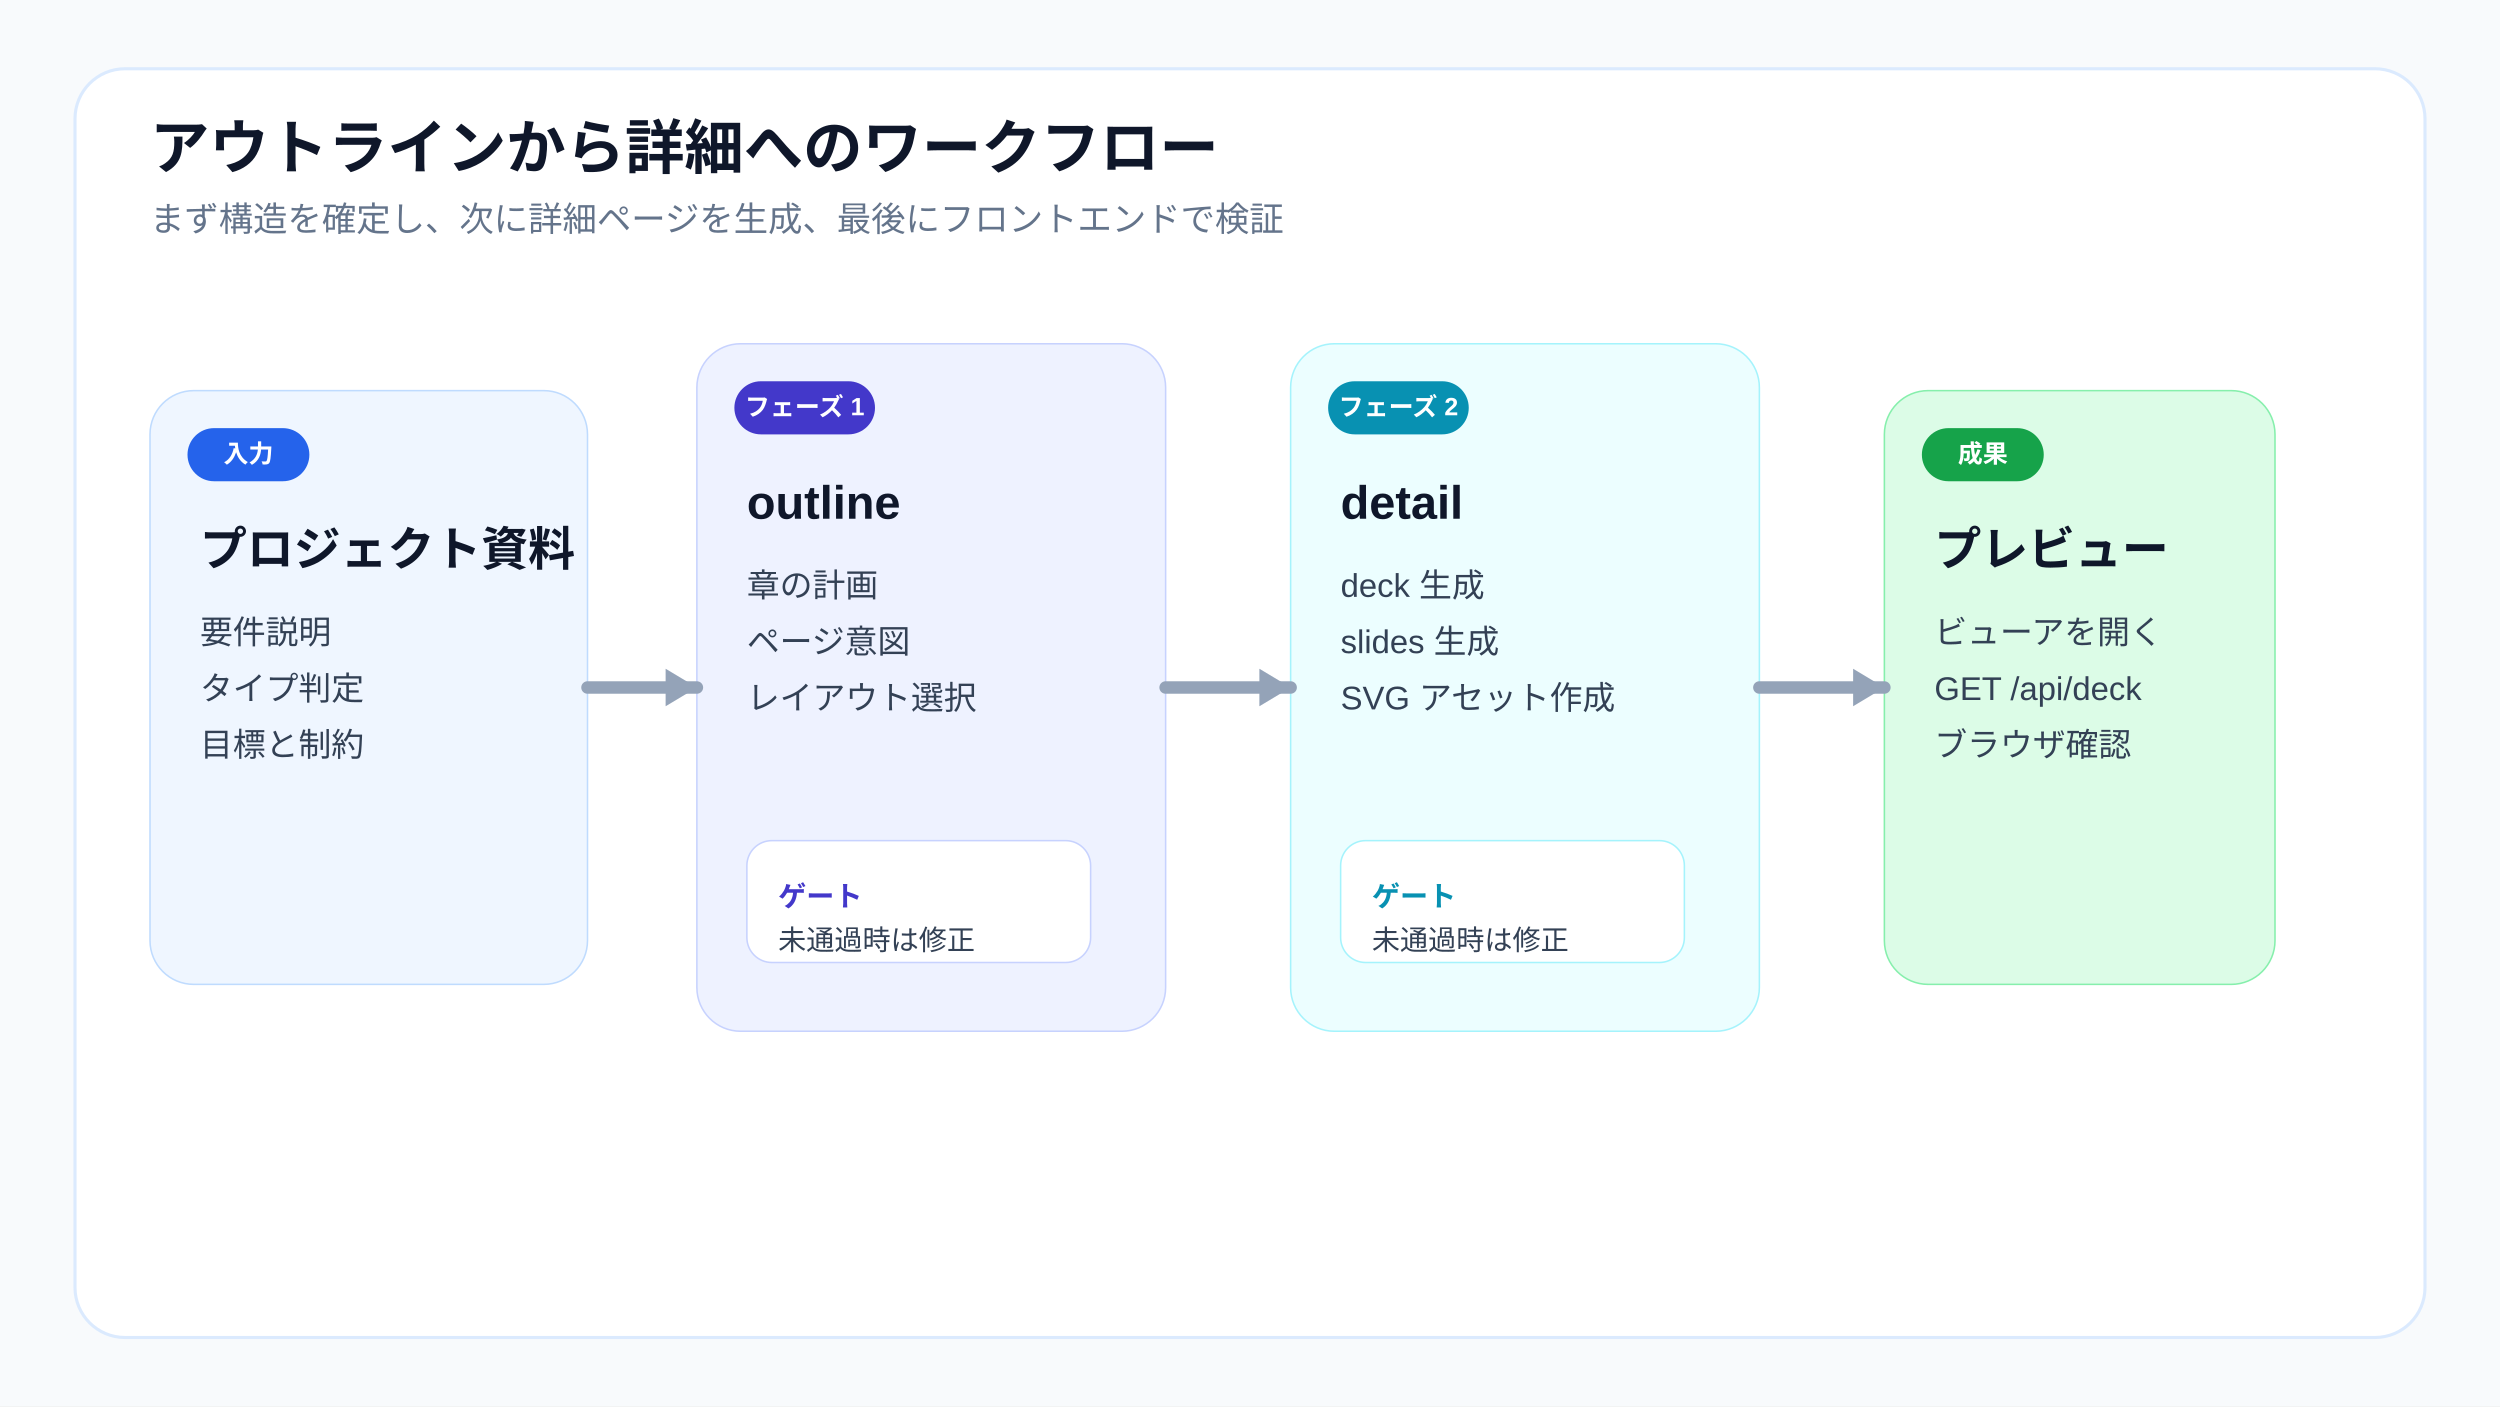
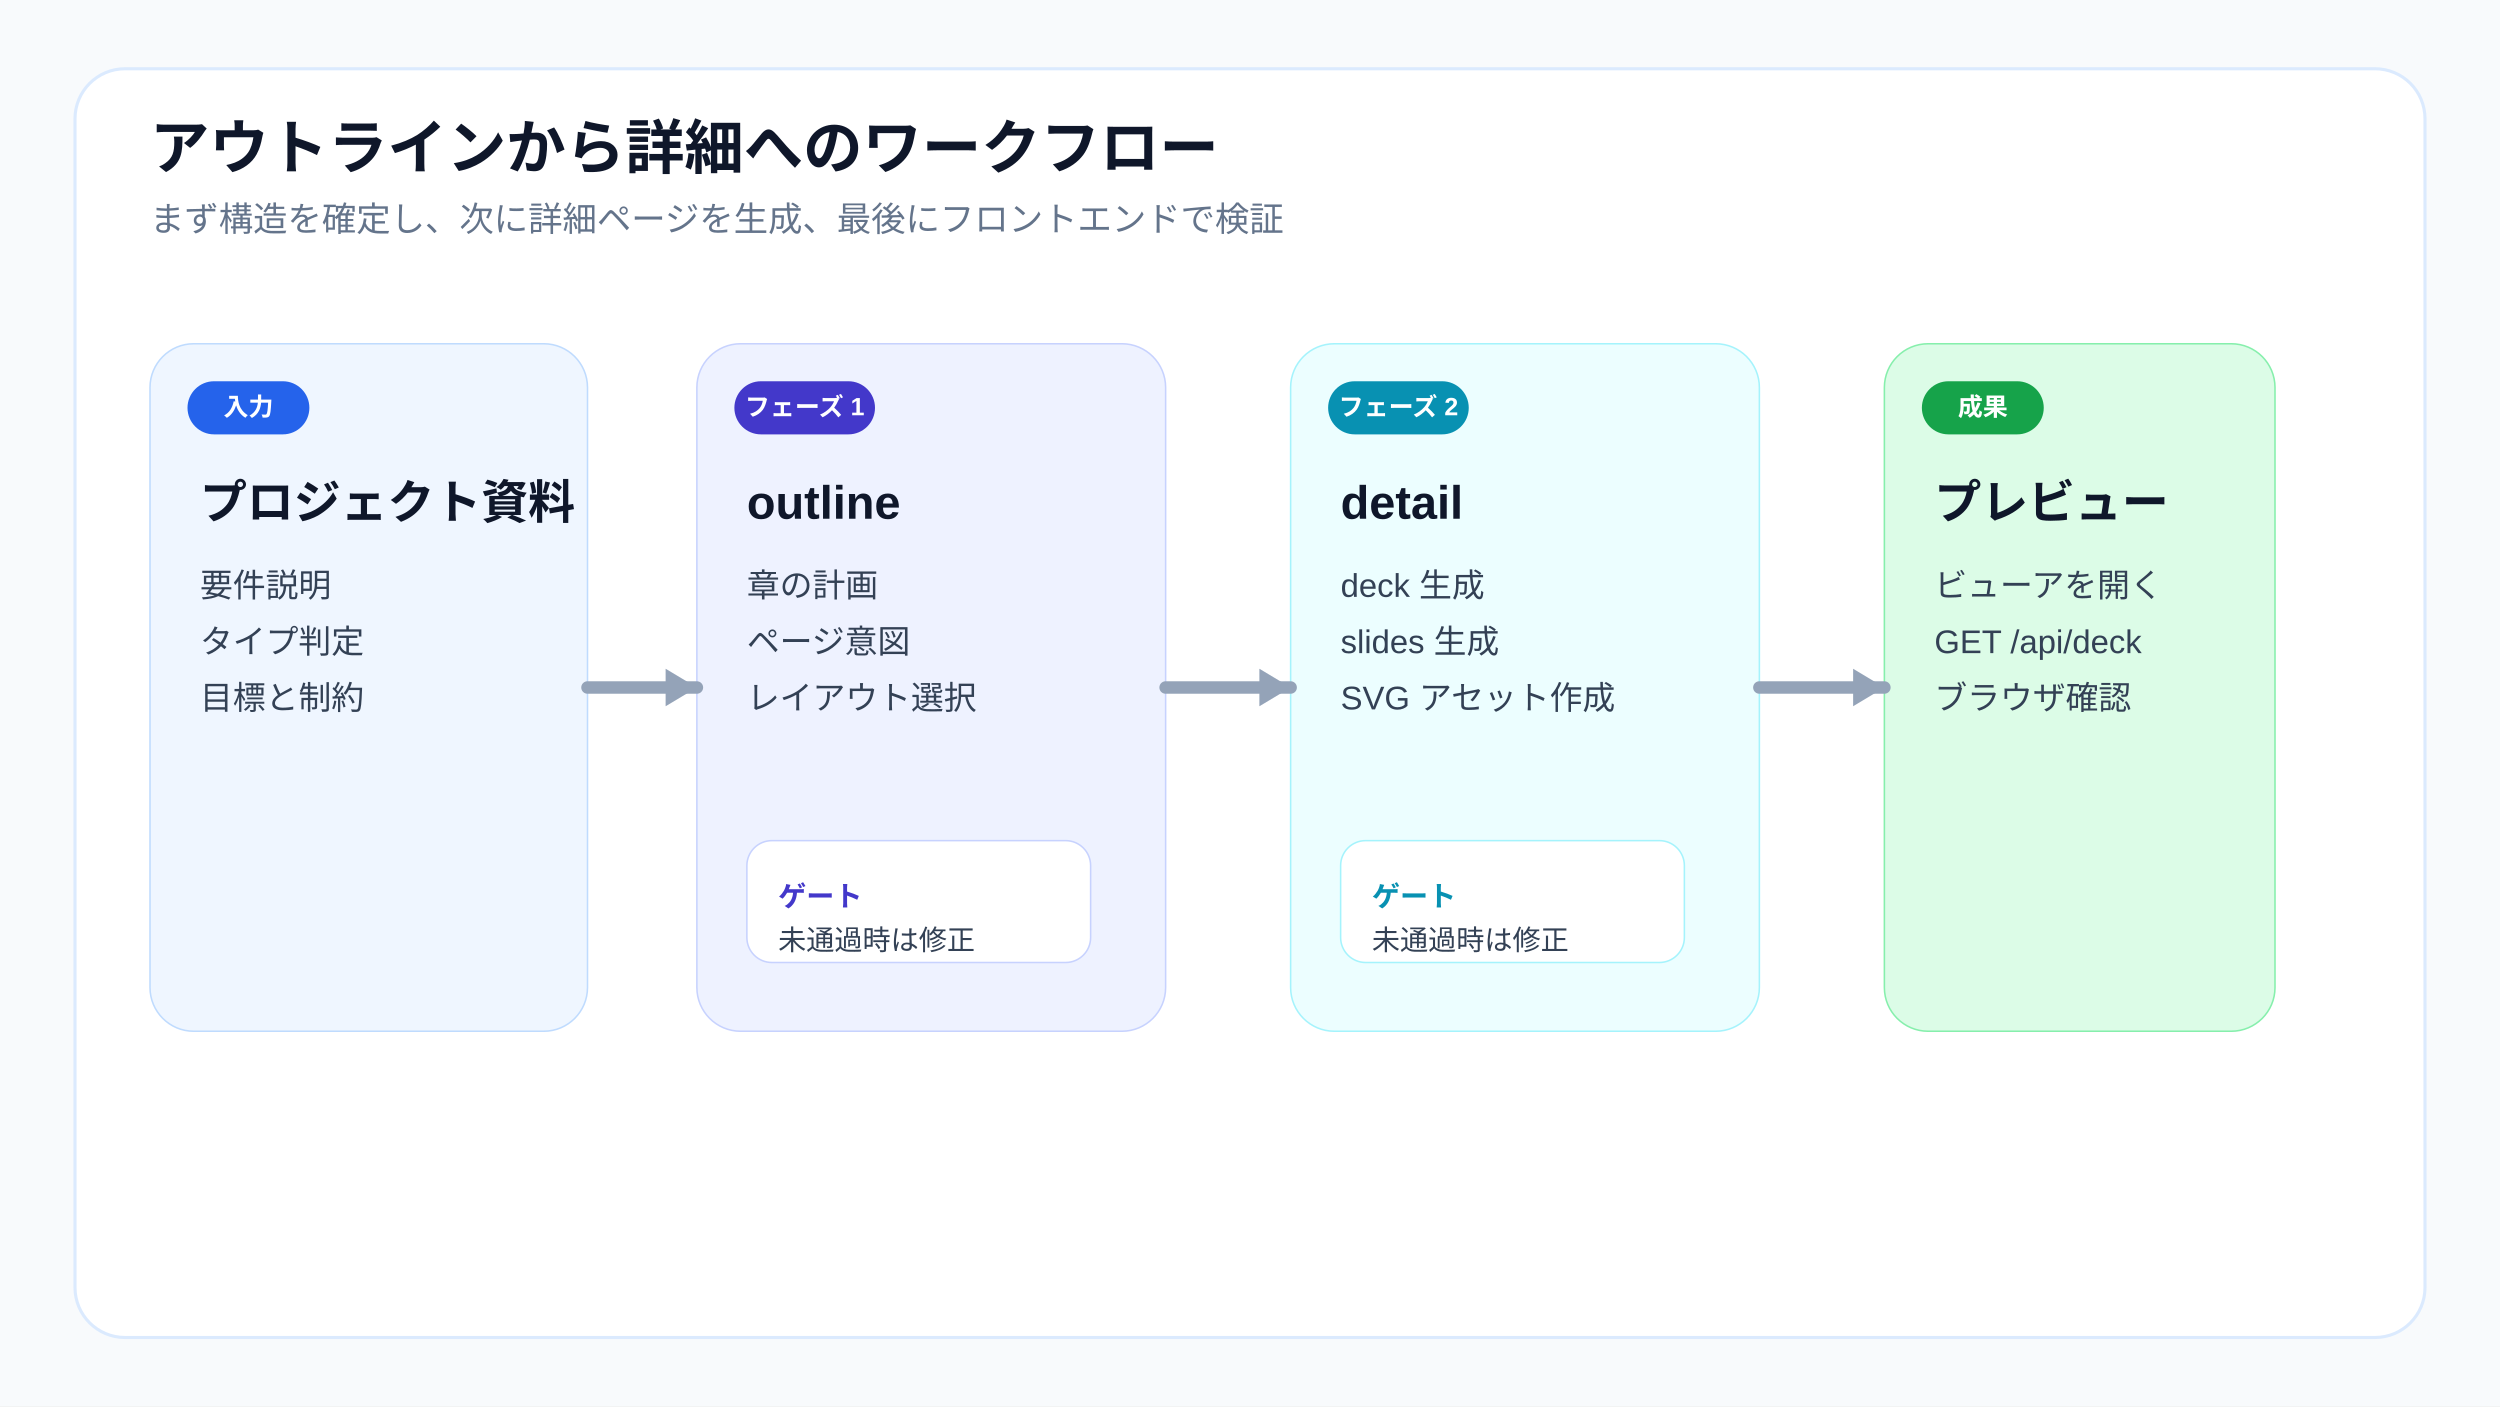
<svg xmlns="http://www.w3.org/2000/svg" width="1600" height="900" viewBox="0 0 1600 900">
  <rect width="1600" height="900" fill="#f8fafc" />
  <rect x="48" y="44" width="1504" height="812" rx="32" fill="#ffffff" stroke="#dbeafe" stroke-width="2" />
  <text x="96" y="108" fill="#0f172a" font-size="38" font-family="Arial, sans-serif" font-weight="700">アウトラインから詳細へのワークフロー</text>
  <text x="96" y="148" fill="#64748b" font-size="22" font-family="Arial, sans-serif">まず構造を確定し、次に詳細ページを生成、最後にフロントエンドで検証</text>
-   <g transform="translate(96 250)">
-     <rect width="280" height="380" rx="28" fill="#eff6ff" stroke="#bfdbfe" />
+   <g transform="translate(96 220)">
+     <rect width="280" height="440" rx="28" fill="#eff6ff" stroke="#bfdbfe" />
    <rect x="24" y="24" width="78" height="34" rx="17" fill="#2563eb" />
    <text x="63" y="46" text-anchor="middle" fill="#ffffff" font-size="16" font-family="Arial, sans-serif" font-weight="700">入力</text>
    <text x="32" y="112" fill="#0f172a" font-size="30" font-family="Arial, sans-serif" font-weight="700">プロジェクト資料</text>
    <text x="32" y="162" fill="#334155" font-size="21" font-family="Arial, sans-serif">要件説明</text>
    <text x="32" y="198" fill="#334155" font-size="21" font-family="Arial, sans-serif">タイプ判定</text>
    <text x="32" y="234" fill="#334155" font-size="21" font-family="Arial, sans-serif">目標と制約</text>
  </g>
  <g transform="translate(446 220)">
    <rect width="300" height="440" rx="28" fill="#eef2ff" stroke="#c7d2fe" />
    <rect x="24" y="24" width="90" height="34" rx="17" fill="#4338ca" />
    <text x="69" y="46" text-anchor="middle" fill="#ffffff" font-size="16" font-family="Arial, sans-serif" font-weight="700">フェーズ 1</text>
    <text x="32" y="112" fill="#0f172a" font-size="30" font-family="Arial, sans-serif" font-weight="700">outline</text>
    <text x="32" y="162" fill="#334155" font-size="21" font-family="Arial, sans-serif">章の計画</text>
    <text x="32" y="198" fill="#334155" font-size="21" font-family="Arial, sans-serif">ページ意図</text>
    <text x="32" y="234" fill="#334155" font-size="21" font-family="Arial, sans-serif">レイアウト選択</text>
    <rect x="32" y="318" width="220" height="78" rx="16" fill="#ffffff" stroke="#c7d2fe" />
    <text x="52" y="360" fill="#4338ca" font-size="18" font-family="Arial, sans-serif" font-weight="700">ゲート</text>
    <text x="52" y="388" fill="#334155" font-size="18" font-family="Arial, sans-serif">未通過時は修正</text>
  </g>
  <g transform="translate(826 220)">
    <rect width="300" height="440" rx="28" fill="#ecfeff" stroke="#a5f3fc" />
    <rect x="24" y="24" width="90" height="34" rx="17" fill="#0891b2" />
    <text x="69" y="46" text-anchor="middle" fill="#ffffff" font-size="16" font-family="Arial, sans-serif" font-weight="700">フェーズ 2</text>
    <text x="32" y="112" fill="#0f172a" font-size="30" font-family="Arial, sans-serif" font-weight="700">detail</text>
    <text x="32" y="162" fill="#334155" font-size="21" font-family="Arial, sans-serif">deck 生成</text>
    <text x="32" y="198" fill="#334155" font-size="21" font-family="Arial, sans-serif">slides 生成</text>
    <text x="32" y="234" fill="#334155" font-size="21" font-family="Arial, sans-serif">SVG アセット作成</text>
    <rect x="32" y="318" width="220" height="78" rx="16" fill="#ffffff" stroke="#a5f3fc" />
    <text x="52" y="360" fill="#0891b2" font-size="18" font-family="Arial, sans-serif" font-weight="700">ゲート</text>
    <text x="52" y="388" fill="#334155" font-size="18" font-family="Arial, sans-serif">未通過時は修正</text>
  </g>
-   <g transform="translate(1206 250)">
-     <rect width="250" height="380" rx="28" fill="#dcfce7" stroke="#86efac" />
+   <g transform="translate(1206 220)">
+     <rect width="250" height="440" rx="28" fill="#dcfce7" stroke="#86efac" />
    <rect x="24" y="24" width="78" height="34" rx="17" fill="#16a34a" />
    <text x="63" y="46" text-anchor="middle" fill="#ffffff" font-size="16" font-family="Arial, sans-serif" font-weight="700">成果</text>
    <text x="32" y="112" fill="#0f172a" font-size="30" font-family="Arial, sans-serif" font-weight="700">プレビュー</text>
    <text x="32" y="162" fill="#334155" font-size="21" font-family="Arial, sans-serif">ビューアを開く</text>
    <text x="32" y="198" fill="#334155" font-size="21" font-family="Arial, sans-serif">GET /api/deck</text>
    <text x="32" y="234" fill="#334155" font-size="21" font-family="Arial, sans-serif">ブラウザ確認</text>
  </g>
  <path d="M376 440 L446 440" stroke="#94a3b8" stroke-width="8" stroke-linecap="round" />
  <polygon points="446,440 426,428 426,452" fill="#94a3b8" />
  <path d="M746 440 L826 440" stroke="#94a3b8" stroke-width="8" stroke-linecap="round" />
  <polygon points="826,440 806,428 806,452" fill="#94a3b8" />
  <path d="M1126 440 L1206 440" stroke="#94a3b8" stroke-width="8" stroke-linecap="round" />
  <polygon points="1206,440 1186,428 1186,452" fill="#94a3b8" />
</svg>
